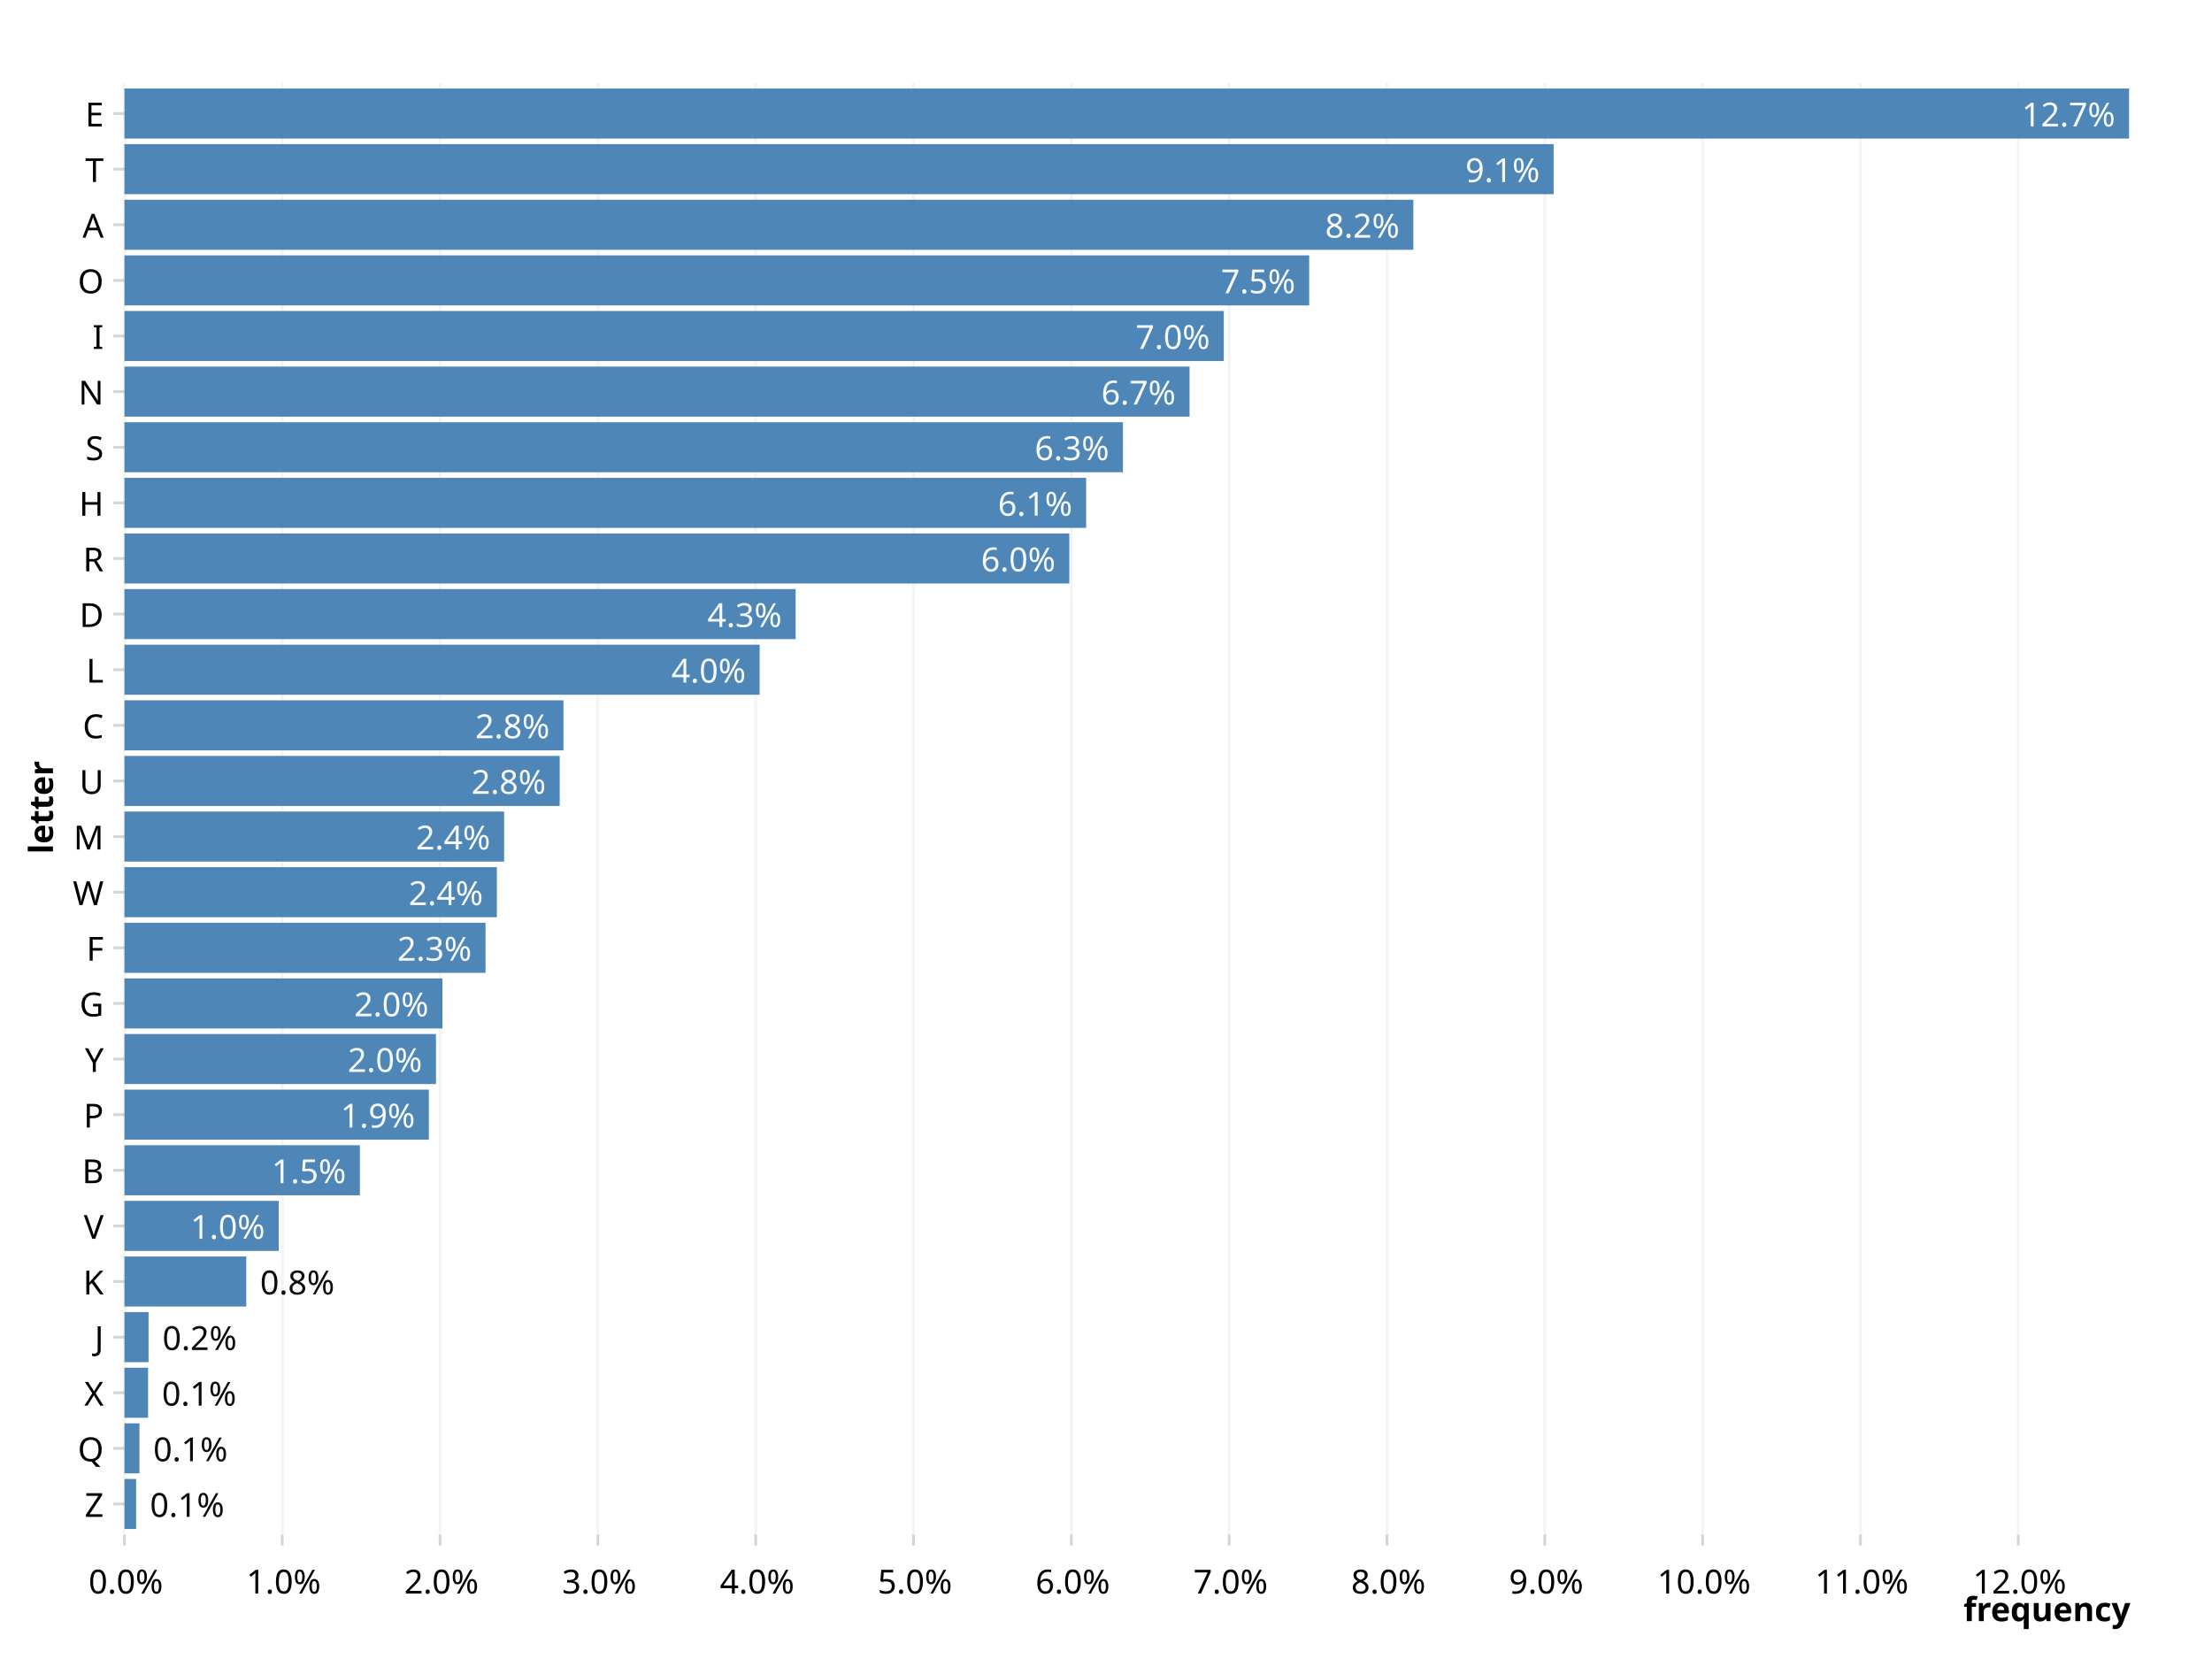
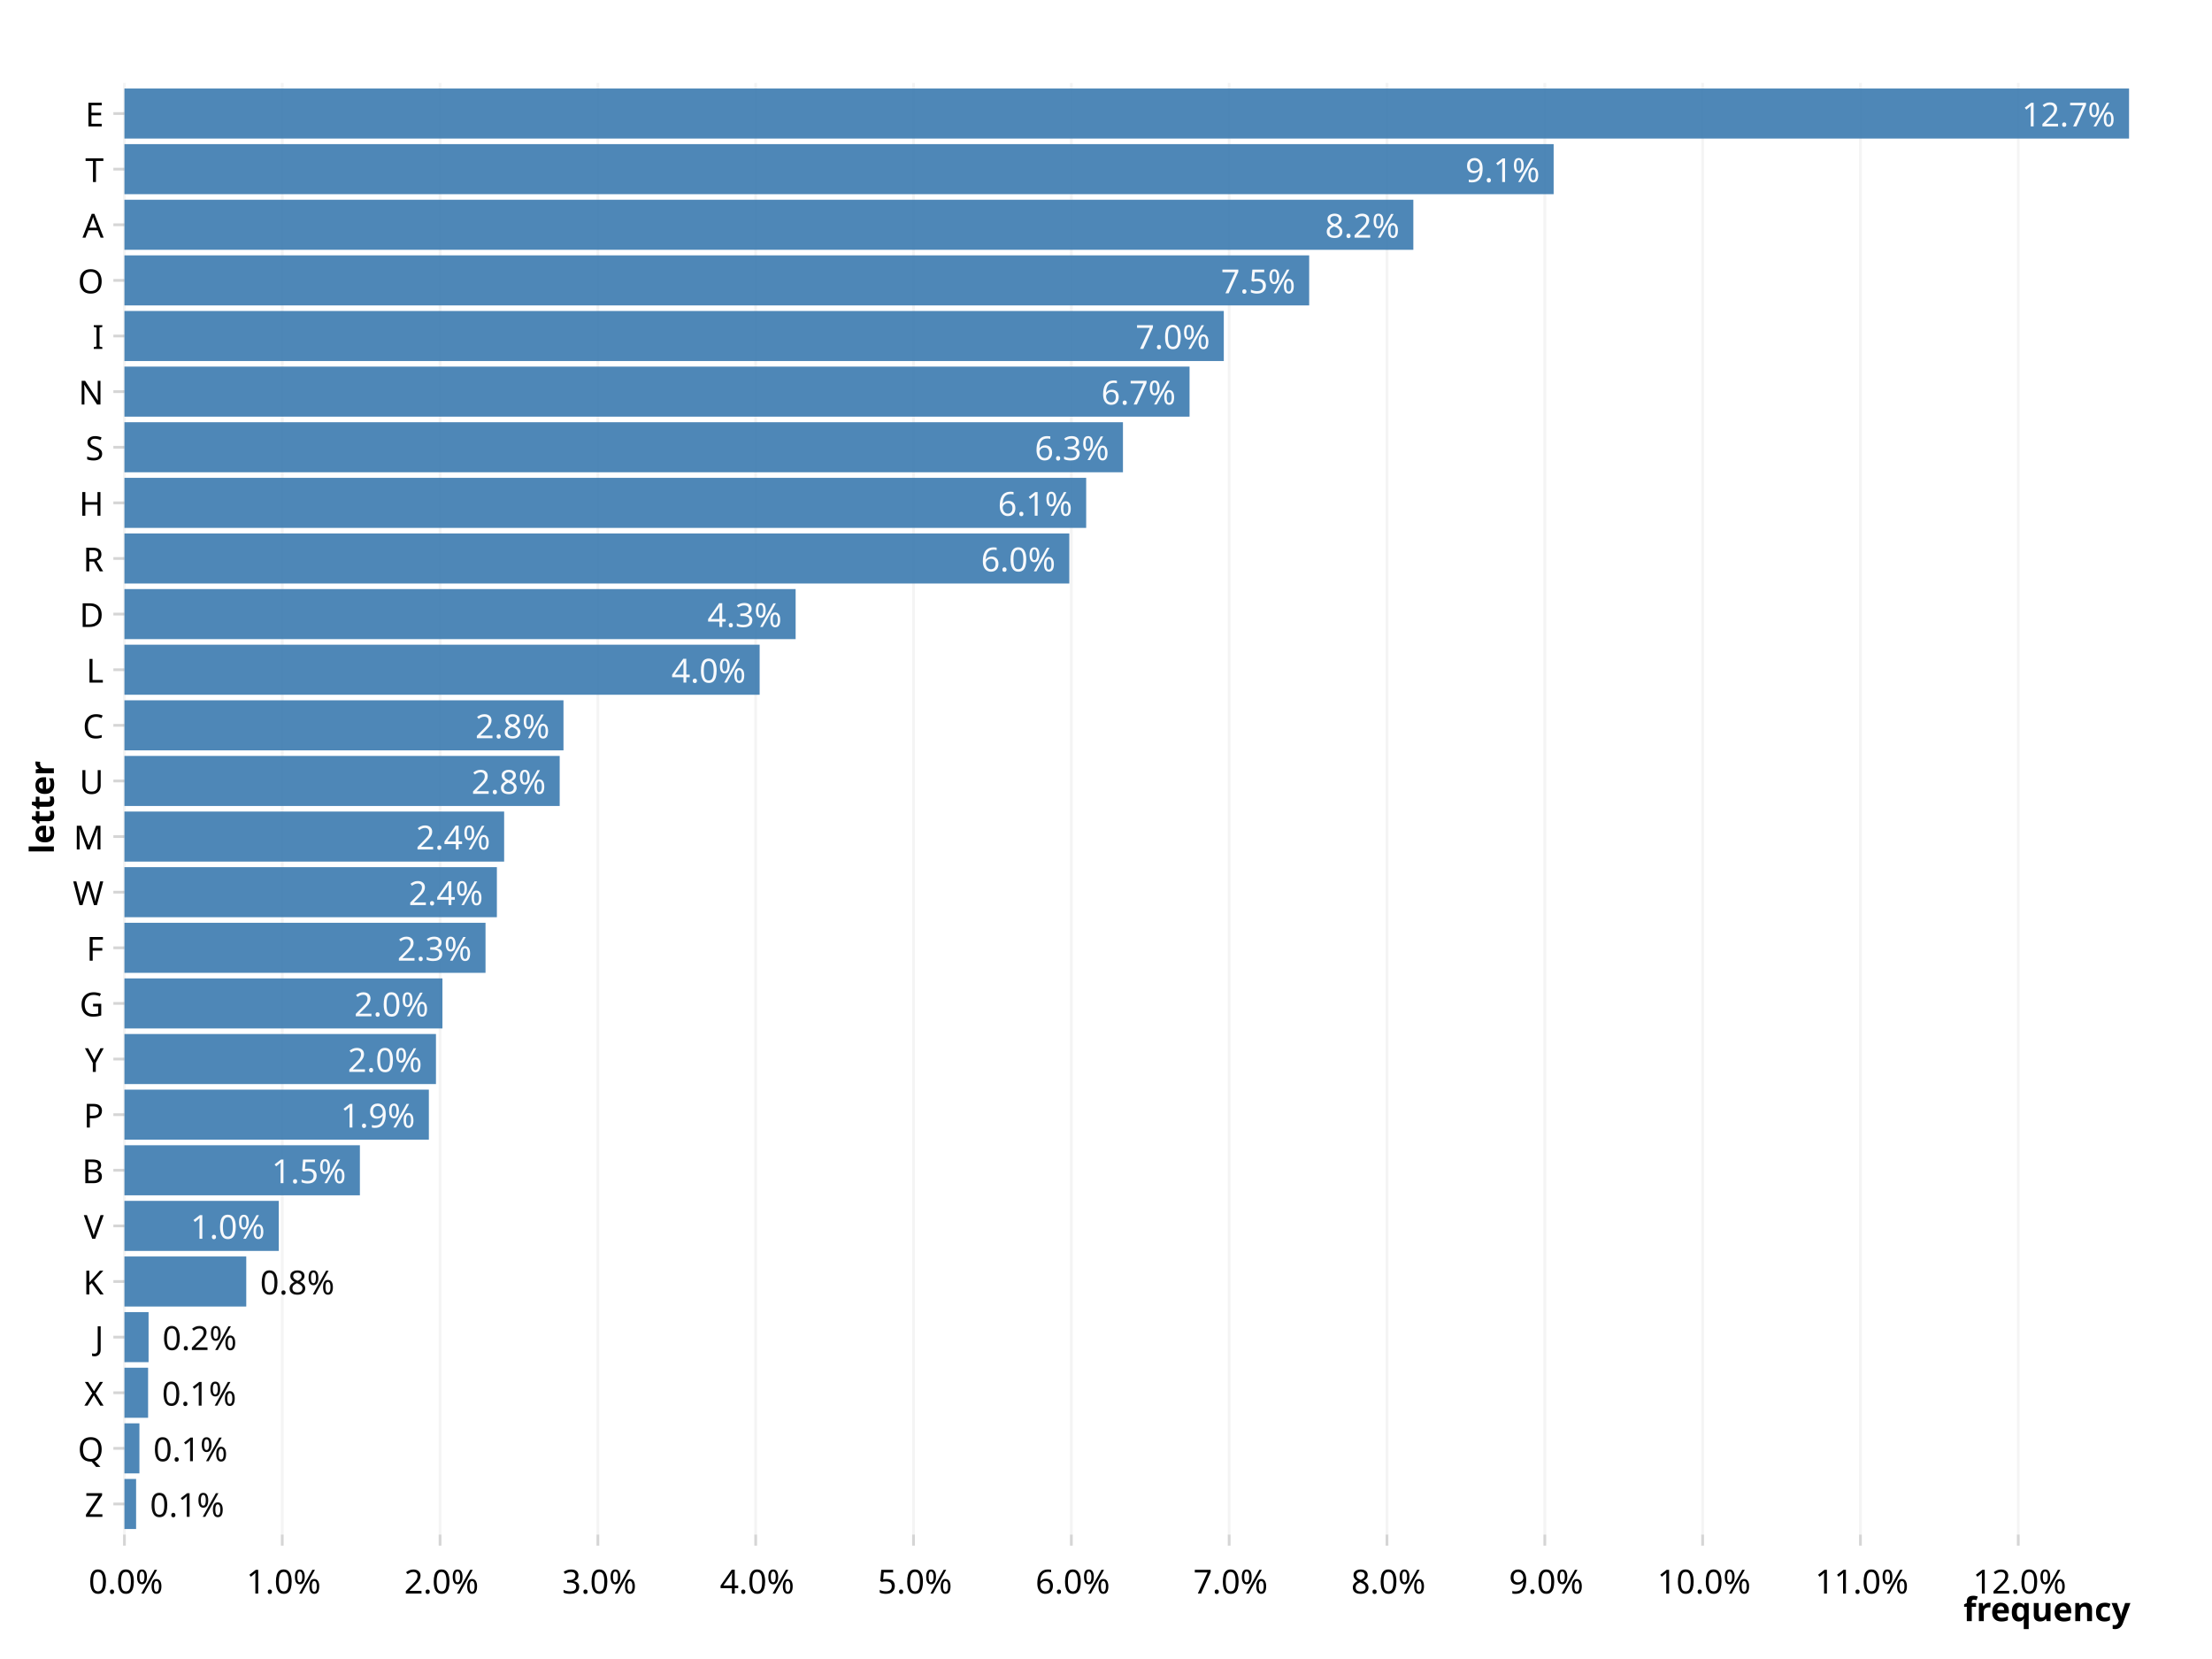
<svg xmlns="http://www.w3.org/2000/svg" width="800" height="600" style="background: transparent;" color-interpolation-filters="sRGB">
  <defs />
  <g transform="matrix(1,0,0,1,0,0)">
    <g fill="none" stroke="none" visibility="visible" font-size="16px" font-family="sans-serif" font-style="normal" font-weight="normal" font-variant="normal" text-anchor="left" stroke-dashoffset="0px" transform="matrix(1,0,0,1,0,0)">
      <g fill="none" stroke="none" class="view" transform="matrix(1,0,0,1,0,0)">
        <g fill="none" stroke="none" class="component" transform="matrix(1,0,0,1,0,0)">
          <g fill="none" stroke="none" transform="matrix(1,0,0,1,0,0)">
            <g fill="none" stroke="none" class="axis-grid" transform="matrix(1,0,0,1,0,0)" />
            <g fill="none" stroke="none" class="axis-line-group" transform="matrix(1,0,0,1,0,0)">
              <g visibility="hidden" stroke-width="0.5px" stroke-opacity="0.85" transform="matrix(1,0,0,1,45,30)">
                <path fill="none" d="M 0,0 L 0,525" stroke="rgba(128,128,128,1)" class="axis-line" />
              </g>
              <g fill="rgba(128,128,128,1)" stroke="rgba(128,128,128,1)" class="axis-arrow$$ axis-start-arrow" visibility="hidden" stroke-width="0.5px" fill-opacity="0.85" stroke-opacity="0.85" transform="matrix(0.707107,-0.707107,0.707107,0.707107,45,30)" />
              <g fill="rgba(128,128,128,1)" stroke="rgba(128,128,128,1)" class="axis-arrow$$ axis-end-arrow" visibility="hidden" stroke-width="0.5px" fill-opacity="0.85" stroke-opacity="0.85" transform="matrix(0.707107,0.707107,-0.707107,0.707107,45,555)" />
            </g>
            <g fill="none" stroke="none" class="axis-tick-group" transform="matrix(1,0,0,1,0,0)">
              <g stroke-opacity="0.65" visibility="visible" transform="matrix(1,0,0,1,41,41.06322)">
                <line fill="none" x1="4" y1="0" x2="0" y2="0" class="axis-tick" stroke="rgba(191,191,191,1)" />
              </g>
              <g stroke-opacity="0.65" visibility="visible" transform="matrix(1,0,0,1,41,61.17816)">
                <line fill="none" x1="4" y1="0" x2="0" y2="0" class="axis-tick" stroke="rgba(191,191,191,1)" />
              </g>
              <g stroke-opacity="0.65" visibility="visible" transform="matrix(1,0,0,1,41,81.29311)">
                <line fill="none" x1="4" y1="0" x2="0" y2="0" class="axis-tick" stroke="rgba(191,191,191,1)" />
              </g>
              <g stroke-opacity="0.65" visibility="visible" transform="matrix(1,0,0,1,41,101.408)">
                <line fill="none" x1="4" y1="0" x2="0" y2="0" class="axis-tick" stroke="rgba(191,191,191,1)" />
              </g>
              <g stroke-opacity="0.65" visibility="visible" transform="matrix(1,0,0,1,41,121.523)">
                <line fill="none" x1="4" y1="0" x2="0" y2="0" class="axis-tick" stroke="rgba(191,191,191,1)" />
              </g>
              <g stroke-opacity="0.65" visibility="visible" transform="matrix(1,0,0,1,41,141.6379)">
                <line fill="none" x1="4" y1="0" x2="0" y2="0" class="axis-tick" stroke="rgba(191,191,191,1)" />
              </g>
              <g stroke-opacity="0.65" visibility="visible" transform="matrix(1,0,0,1,41,161.7529)">
                <line fill="none" x1="4" y1="0" x2="0" y2="0" class="axis-tick" stroke="rgba(191,191,191,1)" />
              </g>
              <g stroke-opacity="0.65" visibility="visible" transform="matrix(1,0,0,1,41,181.8678)">
                <line fill="none" x1="4" y1="0" x2="0" y2="0" class="axis-tick" stroke="rgba(191,191,191,1)" />
              </g>
              <g stroke-opacity="0.65" visibility="visible" transform="matrix(1,0,0,1,41,201.9828)">
                <line fill="none" x1="4" y1="0" x2="0" y2="0" class="axis-tick" stroke="rgba(191,191,191,1)" />
              </g>
              <g stroke-opacity="0.65" visibility="visible" transform="matrix(1,0,0,1,41,222.0977)">
                <line fill="none" x1="4" y1="0" x2="0" y2="0" class="axis-tick" stroke="rgba(191,191,191,1)" />
              </g>
              <g stroke-opacity="0.65" visibility="visible" transform="matrix(1,0,0,1,41,242.2126)">
                <line fill="none" x1="4" y1="0" x2="0" y2="0" class="axis-tick" stroke="rgba(191,191,191,1)" />
              </g>
              <g stroke-opacity="0.65" visibility="visible" transform="matrix(1,0,0,1,41,262.3276)">
                <line fill="none" x1="4" y1="0" x2="0" y2="0" class="axis-tick" stroke="rgba(191,191,191,1)" />
              </g>
              <g stroke-opacity="0.65" visibility="visible" transform="matrix(1,0,0,1,41,282.4425)">
                <line fill="none" x1="4" y1="0" x2="0" y2="0" class="axis-tick" stroke="rgba(191,191,191,1)" />
              </g>
              <g stroke-opacity="0.65" visibility="visible" transform="matrix(1,0,0,1,41,302.5575)">
                <line fill="none" x1="4" y1="0" x2="0" y2="0" class="axis-tick" stroke="rgba(191,191,191,1)" />
              </g>
              <g stroke-opacity="0.65" visibility="visible" transform="matrix(1,0,0,1,41,322.6724)">
                <line fill="none" x1="4" y1="0" x2="0" y2="0" class="axis-tick" stroke="rgba(191,191,191,1)" />
              </g>
              <g stroke-opacity="0.65" visibility="visible" transform="matrix(1,0,0,1,41,342.7874)">
                <line fill="none" x1="4" y1="0" x2="0" y2="0" class="axis-tick" stroke="rgba(191,191,191,1)" />
              </g>
              <g stroke-opacity="0.65" visibility="visible" transform="matrix(1,0,0,1,41,362.9023)">
                <line fill="none" x1="4" y1="0" x2="0" y2="0" class="axis-tick" stroke="rgba(191,191,191,1)" />
              </g>
              <g stroke-opacity="0.65" visibility="visible" transform="matrix(1,0,0,1,41,383.0172)">
                <line fill="none" x1="4" y1="0" x2="0" y2="0" class="axis-tick" stroke="rgba(191,191,191,1)" />
              </g>
              <g stroke-opacity="0.65" visibility="visible" transform="matrix(1,0,0,1,41,403.1322)">
                <line fill="none" x1="4" y1="0" x2="0" y2="0" class="axis-tick" stroke="rgba(191,191,191,1)" />
              </g>
              <g stroke-opacity="0.65" visibility="visible" transform="matrix(1,0,0,1,41,423.2471)">
                <line fill="none" x1="4" y1="0" x2="0" y2="0" class="axis-tick" stroke="rgba(191,191,191,1)" />
              </g>
              <g stroke-opacity="0.65" visibility="visible" transform="matrix(1,0,0,1,41,443.3621)">
                <line fill="none" x1="4" y1="0" x2="0" y2="0" class="axis-tick" stroke="rgba(191,191,191,1)" />
              </g>
              <g stroke-opacity="0.65" visibility="visible" transform="matrix(1,0,0,1,41,463.477)">
                <line fill="none" x1="4" y1="0" x2="0" y2="0" class="axis-tick" stroke="rgba(191,191,191,1)" />
              </g>
              <g stroke-opacity="0.65" visibility="visible" transform="matrix(1,0,0,1,41,483.5919)">
                <line fill="none" x1="4" y1="0" x2="0" y2="0" class="axis-tick" stroke="rgba(191,191,191,1)" />
              </g>
              <g stroke-opacity="0.65" visibility="visible" transform="matrix(1,0,0,1,41,503.7069)">
                <line fill="none" x1="4" y1="0" x2="0" y2="0" class="axis-tick" stroke="rgba(191,191,191,1)" />
              </g>
              <g stroke-opacity="0.65" visibility="visible" transform="matrix(1,0,0,1,41,523.8218)">
                <line fill="none" x1="4" y1="0" x2="0" y2="0" class="axis-tick" stroke="rgba(191,191,191,1)" />
              </g>
              <g stroke-opacity="0.65" visibility="visible" transform="matrix(1,0,0,1,41,543.9368)">
                <line fill="none" x1="4" y1="0" x2="0" y2="0" class="axis-tick" stroke="rgba(191,191,191,1)" />
              </g>
            </g>
            <g fill="none" stroke="none" class="axis-subtick-group" transform="matrix(1,0,0,1,0,0)" />
            <g fill="none" stroke="none" class="axis-label-group" transform="matrix(1,0,0,1,0,0)">
              <g font-family="sans-serif" font-size="12px" font-weight="lighter" text-anchor="end" transform="matrix(1,0,0,1,37,41.06322)">
                <text fill="rgba(0,0,0,1)" dominant-baseline="central" alignment-baseline="central" paint-order="stroke" style="transform:translate(0px, 0px);" stroke="none" class="axis-label" dx="0.5">E</text>
              </g>
              <g font-family="sans-serif" font-size="12px" font-weight="lighter" text-anchor="end" transform="matrix(1,0,0,1,37,61.17816)">
                <text fill="rgba(0,0,0,1)" dominant-baseline="central" alignment-baseline="central" paint-order="stroke" style="transform:translate(0px, 0px);" stroke="none" class="axis-label" dx="0.5">T</text>
              </g>
              <g font-family="sans-serif" font-size="12px" font-weight="lighter" text-anchor="end" transform="matrix(1,0,0,1,37,81.29311)">
                <text fill="rgba(0,0,0,1)" dominant-baseline="central" alignment-baseline="central" paint-order="stroke" style="transform:translate(0px, 0px);" stroke="none" class="axis-label" dx="0.5">A</text>
              </g>
              <g font-family="sans-serif" font-size="12px" font-weight="lighter" text-anchor="end" transform="matrix(1,0,0,1,37,101.408)">
                <text fill="rgba(0,0,0,1)" dominant-baseline="central" alignment-baseline="central" paint-order="stroke" style="transform:translate(0px, 0px);" stroke="none" class="axis-label" dx="0.5">O</text>
              </g>
              <g font-family="sans-serif" font-size="12px" font-weight="lighter" text-anchor="end" transform="matrix(1,0,0,1,37,121.523)">
                <text fill="rgba(0,0,0,1)" dominant-baseline="central" alignment-baseline="central" paint-order="stroke" style="transform:translate(0px, 0px);" stroke="none" class="axis-label" dx="0.5">I</text>
              </g>
              <g font-family="sans-serif" font-size="12px" font-weight="lighter" text-anchor="end" transform="matrix(1,0,0,1,37,141.6379)">
                <text fill="rgba(0,0,0,1)" dominant-baseline="central" alignment-baseline="central" paint-order="stroke" style="transform:translate(0px, 0px);" stroke="none" class="axis-label" dx="0.5">N</text>
              </g>
              <g font-family="sans-serif" font-size="12px" font-weight="lighter" text-anchor="end" transform="matrix(1,0,0,1,37,161.7529)">
                <text fill="rgba(0,0,0,1)" dominant-baseline="central" alignment-baseline="central" paint-order="stroke" style="transform:translate(0px, 0px);" stroke="none" class="axis-label" dx="0.5">S</text>
              </g>
              <g font-family="sans-serif" font-size="12px" font-weight="lighter" text-anchor="end" transform="matrix(1,0,0,1,37,181.8678)">
                <text fill="rgba(0,0,0,1)" dominant-baseline="central" alignment-baseline="central" paint-order="stroke" style="transform:translate(0px, 0px);" stroke="none" class="axis-label" dx="0.5">H</text>
              </g>
              <g font-family="sans-serif" font-size="12px" font-weight="lighter" text-anchor="end" transform="matrix(1,0,0,1,37,201.9828)">
                <text fill="rgba(0,0,0,1)" dominant-baseline="central" alignment-baseline="central" paint-order="stroke" style="transform:translate(0px, 0px);" stroke="none" class="axis-label" dx="0.5">R</text>
              </g>
              <g font-family="sans-serif" font-size="12px" font-weight="lighter" text-anchor="end" transform="matrix(1,0,0,1,37,222.0977)">
                <text fill="rgba(0,0,0,1)" dominant-baseline="central" alignment-baseline="central" paint-order="stroke" style="transform:translate(0px, 0px);" stroke="none" class="axis-label" dx="0.5">D</text>
              </g>
              <g font-family="sans-serif" font-size="12px" font-weight="lighter" text-anchor="end" transform="matrix(1,0,0,1,37,242.2126)">
                <text fill="rgba(0,0,0,1)" dominant-baseline="central" alignment-baseline="central" paint-order="stroke" style="transform:translate(0px, 0px);" stroke="none" class="axis-label" dx="0.5">L</text>
              </g>
              <g font-family="sans-serif" font-size="12px" font-weight="lighter" text-anchor="end" transform="matrix(1,0,0,1,37,262.3276)">
                <text fill="rgba(0,0,0,1)" dominant-baseline="central" alignment-baseline="central" paint-order="stroke" style="transform:translate(0px, 0px);" stroke="none" class="axis-label" dx="0.5">C</text>
              </g>
              <g font-family="sans-serif" font-size="12px" font-weight="lighter" text-anchor="end" transform="matrix(1,0,0,1,37,282.4425)">
                <text fill="rgba(0,0,0,1)" dominant-baseline="central" alignment-baseline="central" paint-order="stroke" style="transform:translate(0px, 0px);" stroke="none" class="axis-label" dx="0.5">U</text>
              </g>
              <g font-family="sans-serif" font-size="12px" font-weight="lighter" text-anchor="end" transform="matrix(1,0,0,1,37,302.5575)">
                <text fill="rgba(0,0,0,1)" dominant-baseline="central" alignment-baseline="central" paint-order="stroke" style="transform:translate(0px, 0px);" stroke="none" class="axis-label" dx="0.5">M</text>
              </g>
              <g font-family="sans-serif" font-size="12px" font-weight="lighter" text-anchor="end" transform="matrix(1,0,0,1,37,322.6724)">
                <text fill="rgba(0,0,0,1)" dominant-baseline="central" alignment-baseline="central" paint-order="stroke" style="transform:translate(0px, 0px);" stroke="none" class="axis-label" dx="0.5">W</text>
              </g>
              <g font-family="sans-serif" font-size="12px" font-weight="lighter" text-anchor="end" transform="matrix(1,0,0,1,37,342.7874)">
                <text fill="rgba(0,0,0,1)" dominant-baseline="central" alignment-baseline="central" paint-order="stroke" style="transform:translate(0px, 0px);" stroke="none" class="axis-label" dx="0.5">F</text>
              </g>
              <g font-family="sans-serif" font-size="12px" font-weight="lighter" text-anchor="end" transform="matrix(1,0,0,1,37,362.9023)">
                <text fill="rgba(0,0,0,1)" dominant-baseline="central" alignment-baseline="central" paint-order="stroke" style="transform:translate(0px, 0px);" stroke="none" class="axis-label" dx="0.5">G</text>
              </g>
              <g font-family="sans-serif" font-size="12px" font-weight="lighter" text-anchor="end" transform="matrix(1,0,0,1,37,383.0172)">
                <text fill="rgba(0,0,0,1)" dominant-baseline="central" alignment-baseline="central" paint-order="stroke" style="transform:translate(0px, 0px);" stroke="none" class="axis-label" dx="0.5">Y</text>
              </g>
              <g font-family="sans-serif" font-size="12px" font-weight="lighter" text-anchor="end" transform="matrix(1,0,0,1,37,403.1322)">
                <text fill="rgba(0,0,0,1)" dominant-baseline="central" alignment-baseline="central" paint-order="stroke" style="transform:translate(0px, 0px);" stroke="none" class="axis-label" dx="0.5">P</text>
              </g>
              <g font-family="sans-serif" font-size="12px" font-weight="lighter" text-anchor="end" transform="matrix(1,0,0,1,37,423.2471)">
                <text fill="rgba(0,0,0,1)" dominant-baseline="central" alignment-baseline="central" paint-order="stroke" style="transform:translate(0px, 0px);" stroke="none" class="axis-label" dx="0.5">B</text>
              </g>
              <g font-family="sans-serif" font-size="12px" font-weight="lighter" text-anchor="end" transform="matrix(1,0,0,1,37,443.3621)">
                <text fill="rgba(0,0,0,1)" dominant-baseline="central" alignment-baseline="central" paint-order="stroke" style="transform:translate(0px, 0px);" stroke="none" class="axis-label" dx="0.5">V</text>
              </g>
              <g font-family="sans-serif" font-size="12px" font-weight="lighter" text-anchor="end" transform="matrix(1,0,0,1,37,463.477)">
                <text fill="rgba(0,0,0,1)" dominant-baseline="central" alignment-baseline="central" paint-order="stroke" style="transform:translate(0px, 0px);" stroke="none" class="axis-label" dx="0.5">K</text>
              </g>
              <g font-family="sans-serif" font-size="12px" font-weight="lighter" text-anchor="end" transform="matrix(1,0,0,1,37,483.5919)">
                <text fill="rgba(0,0,0,1)" dominant-baseline="central" alignment-baseline="central" paint-order="stroke" style="transform:translate(0px, 0px);" stroke="none" class="axis-label" dx="0.5">J</text>
              </g>
              <g font-family="sans-serif" font-size="12px" font-weight="lighter" text-anchor="end" transform="matrix(1,0,0,1,37,503.7069)">
                <text fill="rgba(0,0,0,1)" dominant-baseline="central" alignment-baseline="central" paint-order="stroke" style="transform:translate(0px, 0px);" stroke="none" class="axis-label" dx="0.5">X</text>
              </g>
              <g font-family="sans-serif" font-size="12px" font-weight="lighter" text-anchor="end" transform="matrix(1,0,0,1,37,523.8218)">
                <text fill="rgba(0,0,0,1)" dominant-baseline="central" alignment-baseline="central" paint-order="stroke" style="transform:translate(0px, 0px);" stroke="none" class="axis-label" dx="0.5">Q</text>
              </g>
              <g font-family="sans-serif" font-size="12px" font-weight="lighter" text-anchor="end" transform="matrix(1,0,0,1,37,543.9368)">
                <text fill="rgba(0,0,0,1)" dominant-baseline="central" alignment-baseline="central" paint-order="stroke" style="transform:translate(0px, 0px);" stroke="none" class="axis-label" dx="0.5">Z</text>
              </g>
            </g>
-             <g font-size="12px" font-weight="bold" text-anchor="middle" visibility="visible" transform="matrix(0,-1,1,0,22.67383,292.5)">
+             <g font-size="12px" font-weight="bold" text-anchor="middle" visibility="visible" transform="matrix(0,-1,1,0,23,292.5)">
              <text fill="rgba(0,0,0,1)" dominant-baseline="text-after-edge" alignment-baseline="after-edge" paint-order="stroke" style="transform:translate(0px, 0px);" stroke="none" class="axis-title" dx="0.5">letter</text>
            </g>
          </g>
        </g>
        <g fill="none" stroke="none" class="component" transform="matrix(1,0,0,1,0,0)">
          <g fill="none" stroke="none" transform="matrix(1,0,0,1,0,0)">
            <g fill="none" stroke="none" class="axis-grid" transform="matrix(1,0,0,1,0,0)">
              <g stroke-dasharray="0px,0px" stroke-opacity="0.05" transform="matrix(1,0,0,1,45,30)">
                <path fill="none" d="M 0,525 L 0,0" stroke="rgba(27,30,35,1)" class="grid-line" />
              </g>
              <g stroke-dasharray="0px,0px" stroke-opacity="0.05" transform="matrix(1,0,0,1,102.0776,30)">
                <path fill="none" d="M 0,525 L 0,0" stroke="rgba(27,30,35,1)" class="grid-line" />
              </g>
              <g stroke-dasharray="0px,0px" stroke-opacity="0.05" transform="matrix(1,0,0,1,159.1553,30)">
                <path fill="none" d="M 0,525 L 0,0" stroke="rgba(27,30,35,1)" class="grid-line" />
              </g>
              <g stroke-dasharray="0px,0px" stroke-opacity="0.05" transform="matrix(1,0,0,1,216.2329,30)">
                <path fill="none" d="M 0,525 L 0,0" stroke="rgba(27,30,35,1)" class="grid-line" />
              </g>
              <g stroke-dasharray="0px,0px" stroke-opacity="0.05" transform="matrix(1,0,0,1,273.3105,30)">
                <path fill="none" d="M 0,525 L 0,0" stroke="rgba(27,30,35,1)" class="grid-line" />
              </g>
              <g stroke-dasharray="0px,0px" stroke-opacity="0.05" transform="matrix(1,0,0,1,330.3881,30)">
                <path fill="none" d="M 0,525 L 0,0" stroke="rgba(27,30,35,1)" class="grid-line" />
              </g>
              <g stroke-dasharray="0px,0px" stroke-opacity="0.05" transform="matrix(1,0,0,1,387.4658,30)">
                <path fill="none" d="M 0,525 L 0,0" stroke="rgba(27,30,35,1)" class="grid-line" />
              </g>
              <g stroke-dasharray="0px,0px" stroke-opacity="0.05" transform="matrix(1,0,0,1,444.5434,30)">
                <path fill="none" d="M 0,525 L 0,0" stroke="rgba(27,30,35,1)" class="grid-line" />
              </g>
              <g stroke-dasharray="0px,0px" stroke-opacity="0.05" transform="matrix(1,0,0,1,501.621,30)">
                <path fill="none" d="M 0,525 L 0,0" stroke="rgba(27,30,35,1)" class="grid-line" />
              </g>
              <g stroke-dasharray="0px,0px" stroke-opacity="0.05" transform="matrix(1,0,0,1,558.6986,30)">
                <path fill="none" d="M 0,525 L 0,0" stroke="rgba(27,30,35,1)" class="grid-line" />
              </g>
              <g stroke-dasharray="0px,0px" stroke-opacity="0.05" transform="matrix(1,0,0,1,615.7762,30)">
                <path fill="none" d="M 0,525 L 0,0" stroke="rgba(27,30,35,1)" class="grid-line" />
              </g>
              <g stroke-dasharray="0px,0px" stroke-opacity="0.05" transform="matrix(1,0,0,1,672.8539,30)">
                <path fill="none" d="M 0,525 L 0,0" stroke="rgba(27,30,35,1)" class="grid-line" />
              </g>
              <g stroke-dasharray="0px,0px" stroke-opacity="0.05" transform="matrix(1,0,0,1,729.9315,30)">
                <path fill="none" d="M 0,525 L 0,0" stroke="rgba(27,30,35,1)" class="grid-line" />
              </g>
            </g>
            <g fill="none" stroke="none" class="axis-line-group" transform="matrix(1,0,0,1,0,0)">
              <g visibility="hidden" stroke-width="0.5px" stroke-opacity="0.85" transform="matrix(1,0,0,1,45,555)">
                <path fill="none" d="M 0,0 L 725,0" stroke="rgba(128,128,128,1)" class="axis-line" />
              </g>
              <g fill="rgba(128,128,128,1)" stroke="rgba(128,128,128,1)" class="axis-arrow$$ axis-start-arrow" visibility="hidden" stroke-width="0.5px" fill-opacity="0.85" stroke-opacity="0.85" transform="matrix(0,1,-1,0,45,555)" />
              <g fill="rgba(128,128,128,1)" stroke="rgba(128,128,128,1)" class="axis-arrow$$ axis-end-arrow" visibility="hidden" stroke-width="0.5px" fill-opacity="0.85" stroke-opacity="0.85" transform="matrix(-1,0,-0,-1,770,555)" />
            </g>
            <g fill="none" stroke="none" class="axis-tick-group" transform="matrix(1,0,0,1,0,0)">
              <g stroke-opacity="0.65" visibility="visible" transform="matrix(1,0,0,1,45,555)">
                <line fill="none" x1="0" y1="0" x2="0" y2="4" class="axis-tick" stroke="rgba(191,191,191,1)" />
              </g>
              <g stroke-opacity="0.65" visibility="visible" transform="matrix(1,0,0,1,102.0776,555)">
                <line fill="none" x1="0" y1="0" x2="0" y2="4" class="axis-tick" stroke="rgba(191,191,191,1)" />
              </g>
              <g stroke-opacity="0.65" visibility="visible" transform="matrix(1,0,0,1,159.1553,555)">
                <line fill="none" x1="0" y1="0" x2="0" y2="4" class="axis-tick" stroke="rgba(191,191,191,1)" />
              </g>
              <g stroke-opacity="0.65" visibility="visible" transform="matrix(1,0,0,1,216.2329,555)">
                <line fill="none" x1="0" y1="0" x2="0" y2="4" class="axis-tick" stroke="rgba(191,191,191,1)" />
              </g>
              <g stroke-opacity="0.65" visibility="visible" transform="matrix(1,0,0,1,273.3105,555)">
                <line fill="none" x1="0" y1="0" x2="0" y2="4" class="axis-tick" stroke="rgba(191,191,191,1)" />
              </g>
              <g stroke-opacity="0.65" visibility="visible" transform="matrix(1,0,0,1,330.3881,555)">
                <line fill="none" x1="0" y1="0" x2="0" y2="4" class="axis-tick" stroke="rgba(191,191,191,1)" />
              </g>
              <g stroke-opacity="0.65" visibility="visible" transform="matrix(1,0,0,1,387.4658,555)">
                <line fill="none" x1="0" y1="0" x2="0" y2="4" class="axis-tick" stroke="rgba(191,191,191,1)" />
              </g>
              <g stroke-opacity="0.65" visibility="visible" transform="matrix(1,0,0,1,444.5434,555)">
                <line fill="none" x1="0" y1="0" x2="0" y2="4" class="axis-tick" stroke="rgba(191,191,191,1)" />
              </g>
              <g stroke-opacity="0.65" visibility="visible" transform="matrix(1,0,0,1,501.621,555)">
                <line fill="none" x1="0" y1="0" x2="0" y2="4" class="axis-tick" stroke="rgba(191,191,191,1)" />
              </g>
              <g stroke-opacity="0.65" visibility="visible" transform="matrix(1,0,0,1,558.6986,555)">
                <line fill="none" x1="0" y1="0" x2="0" y2="4" class="axis-tick" stroke="rgba(191,191,191,1)" />
              </g>
              <g stroke-opacity="0.65" visibility="visible" transform="matrix(1,0,0,1,615.7762,555)">
                <line fill="none" x1="0" y1="0" x2="0" y2="4" class="axis-tick" stroke="rgba(191,191,191,1)" />
              </g>
              <g stroke-opacity="0.65" visibility="visible" transform="matrix(1,0,0,1,672.8539,555)">
                <line fill="none" x1="0" y1="0" x2="0" y2="4" class="axis-tick" stroke="rgba(191,191,191,1)" />
              </g>
              <g stroke-opacity="0.65" visibility="visible" transform="matrix(1,0,0,1,729.9315,555)">
                <line fill="none" x1="0" y1="0" x2="0" y2="4" class="axis-tick" stroke="rgba(191,191,191,1)" />
              </g>
            </g>
            <g fill="none" stroke="none" class="axis-subtick-group" transform="matrix(1,0,0,1,0,0)" />
            <g fill="none" stroke="none" class="axis-label-group" transform="matrix(1,0,0,1,0,0)">
              <g font-family="sans-serif" font-size="12px" font-weight="lighter" text-anchor="middle" transform="matrix(1,0,0,1,45,567)">
                <text fill="rgba(0,0,0,1)" dominant-baseline="text-before-edge" alignment-baseline="before-edge" paint-order="stroke" style="transform:translate(0px, 0px);" stroke="none" class="axis-label" dx="0.5">0.0%</text>
              </g>
              <g font-family="sans-serif" font-size="12px" font-weight="lighter" text-anchor="middle" transform="matrix(1,0,0,1,102.0776,567)">
                <text fill="rgba(0,0,0,1)" dominant-baseline="text-before-edge" alignment-baseline="before-edge" paint-order="stroke" style="transform:translate(0px, 0px);" stroke="none" class="axis-label" dx="0.5">1.0%</text>
              </g>
              <g font-family="sans-serif" font-size="12px" font-weight="lighter" text-anchor="middle" transform="matrix(1,0,0,1,159.1553,567)">
                <text fill="rgba(0,0,0,1)" dominant-baseline="text-before-edge" alignment-baseline="before-edge" paint-order="stroke" style="transform:translate(0px, 0px);" stroke="none" class="axis-label" dx="0.5">2.0%</text>
              </g>
              <g font-family="sans-serif" font-size="12px" font-weight="lighter" text-anchor="middle" transform="matrix(1,0,0,1,216.2329,567)">
                <text fill="rgba(0,0,0,1)" dominant-baseline="text-before-edge" alignment-baseline="before-edge" paint-order="stroke" style="transform:translate(0px, 0px);" stroke="none" class="axis-label" dx="0.5">3.0%</text>
              </g>
              <g font-family="sans-serif" font-size="12px" font-weight="lighter" text-anchor="middle" transform="matrix(1,0,0,1,273.3105,567)">
                <text fill="rgba(0,0,0,1)" dominant-baseline="text-before-edge" alignment-baseline="before-edge" paint-order="stroke" style="transform:translate(0px, 0px);" stroke="none" class="axis-label" dx="0.5">4.0%</text>
              </g>
              <g font-family="sans-serif" font-size="12px" font-weight="lighter" text-anchor="middle" transform="matrix(1,0,0,1,330.3881,567)">
                <text fill="rgba(0,0,0,1)" dominant-baseline="text-before-edge" alignment-baseline="before-edge" paint-order="stroke" style="transform:translate(0px, 0px);" stroke="none" class="axis-label" dx="0.5">5.0%</text>
              </g>
              <g font-family="sans-serif" font-size="12px" font-weight="lighter" text-anchor="middle" transform="matrix(1,0,0,1,387.4658,567)">
                <text fill="rgba(0,0,0,1)" dominant-baseline="text-before-edge" alignment-baseline="before-edge" paint-order="stroke" style="transform:translate(0px, 0px);" stroke="none" class="axis-label" dx="0.5">6.0%</text>
              </g>
              <g font-family="sans-serif" font-size="12px" font-weight="lighter" text-anchor="middle" transform="matrix(1,0,0,1,444.5434,567)">
                <text fill="rgba(0,0,0,1)" dominant-baseline="text-before-edge" alignment-baseline="before-edge" paint-order="stroke" style="transform:translate(0px, 0px);" stroke="none" class="axis-label" dx="0.5">7.0%</text>
              </g>
              <g font-family="sans-serif" font-size="12px" font-weight="lighter" text-anchor="middle" transform="matrix(1,0,0,1,501.621,567)">
                <text fill="rgba(0,0,0,1)" dominant-baseline="text-before-edge" alignment-baseline="before-edge" paint-order="stroke" style="transform:translate(0px, 0px);" stroke="none" class="axis-label" dx="0.5">8.0%</text>
              </g>
              <g font-family="sans-serif" font-size="12px" font-weight="lighter" text-anchor="middle" transform="matrix(1,0,0,1,558.6986,567)">
                <text fill="rgba(0,0,0,1)" dominant-baseline="text-before-edge" alignment-baseline="before-edge" paint-order="stroke" style="transform:translate(0px, 0px);" stroke="none" class="axis-label" dx="0.5">9.0%</text>
              </g>
              <g font-family="sans-serif" font-size="12px" font-weight="lighter" text-anchor="middle" transform="matrix(1,0,0,1,615.7762,567)">
                <text fill="rgba(0,0,0,1)" dominant-baseline="text-before-edge" alignment-baseline="before-edge" paint-order="stroke" style="transform:translate(0px, 0px);" stroke="none" class="axis-label" dx="0.5">10.0%</text>
              </g>
              <g font-family="sans-serif" font-size="12px" font-weight="lighter" text-anchor="middle" transform="matrix(1,0,0,1,672.8539,567)">
                <text fill="rgba(0,0,0,1)" dominant-baseline="text-before-edge" alignment-baseline="before-edge" paint-order="stroke" style="transform:translate(0px, 0px);" stroke="none" class="axis-label" dx="0.5">11.0%</text>
              </g>
              <g font-family="sans-serif" font-size="12px" font-weight="lighter" text-anchor="middle" transform="matrix(1,0,0,1,729.9315,567)">
                <text fill="rgba(0,0,0,1)" dominant-baseline="text-before-edge" alignment-baseline="before-edge" paint-order="stroke" style="transform:translate(0px, 0px);" stroke="none" class="axis-label" dx="0.5">12.0%</text>
              </g>
            </g>
            <g font-size="12px" font-weight="bold" text-anchor="end" visibility="visible" transform="matrix(1,0,0,1,770,577)">
              <text fill="rgba(0,0,0,1)" dominant-baseline="text-before-edge" alignment-baseline="before-edge" paint-order="stroke" style="transform:translate(0px, 0px);" stroke="none" class="axis-title" dx="0.5">frequency</text>
            </g>
          </g>
        </g>
        <g transform="matrix(1,0,0,1,45,30)">
          <path fill="rgba(0,0,0,0)" d="M 0,0 l 725,0 l 0,525 l-725 0 z" stroke="none" class="plot" width="725px" height="525px" />
          <g fill="rgba(0,0,0,0)" stroke="none" class="main" transform="matrix(1,0,0,1,0,0)">
            <g fill-opacity="0.95" stroke-width="0px" transform="matrix(1,0,0,1,0,42.24138)">
              <path fill="rgba(70,130,180,1)" d="M 0,0 l 466.153,0 l 0,18.103 l-466.153 0 z" stroke="rgba(70,130,180,1)" width="466.153px" height="18.103px" class="element" />
              <g font-size="12px" text-anchor="end" transform="matrix(1,0,0,1,466.153,9.051724)">
                <text fill="rgba(255,255,255,1)" dominant-baseline="central" alignment-baseline="central" paint-order="stroke" style="transform:translate(-5px, 0px);" dx="0" stroke="none">8.2%</text>
              </g>
            </g>
            <g fill-opacity="0.95" stroke-width="0px" transform="matrix(1,0,0,1,0,384.1954)">
              <path fill="rgba(70,130,180,1)" d="M 0,0 l 85.16,0 l 0,18.103 l-85.16 0 z" stroke="rgba(70,130,180,1)" width="85.16px" height="18.103px" class="element" />
              <g font-size="12px" text-anchor="end" transform="matrix(1,0,0,1,85.15982,9.051724)">
                <text fill="rgba(255,255,255,1)" dominant-baseline="central" alignment-baseline="central" paint-order="stroke" style="transform:translate(-5px, 0px);" dx="0" stroke="none">1.5%</text>
              </g>
            </g>
            <g fill-opacity="0.95" stroke-width="0px" transform="matrix(1,0,0,1,0,223.2759)">
              <path fill="rgba(70,130,180,1)" d="M 0,0 l 158.79,0 l 0,18.103 l-158.79 0 z" stroke="rgba(70,130,180,1)" width="158.79px" height="18.103px" class="element" />
              <g font-size="12px" text-anchor="end" transform="matrix(1,0,0,1,158.7899,9.051724)">
                <text fill="rgba(255,255,255,1)" dominant-baseline="central" alignment-baseline="central" paint-order="stroke" style="transform:translate(-5px, 0px);" dx="0" stroke="none">2.8%</text>
              </g>
            </g>
            <g fill-opacity="0.95" stroke-width="0px" transform="matrix(1,0,0,1,0,183.046)">
              <path fill="rgba(70,130,180,1)" d="M 0,0 l 242.751,0 l 0,18.103 l-242.751 0 z" stroke="rgba(70,130,180,1)" width="242.751px" height="18.103px" class="element" />
              <g font-size="12px" text-anchor="end" transform="matrix(1,0,0,1,242.7511,9.051724)">
                <text fill="rgba(255,255,255,1)" dominant-baseline="central" alignment-baseline="central" paint-order="stroke" style="transform:translate(-5px, 0px);" dx="0" stroke="none">4.3%</text>
              </g>
            </g>
            <g fill-opacity="0.95" stroke-width="0px" transform="matrix(1,0,0,1,0,2.011494)">
              <path fill="rgba(70,130,180,1)" d="M 0,0 l 725,0 l 0,18.103 l-725 0 z" stroke="rgba(70,130,180,1)" width="725px" height="18.103px" class="element" />
              <g font-size="12px" text-anchor="end" transform="matrix(1,0,0,1,725,9.051724)">
                <text fill="rgba(255,255,255,1)" dominant-baseline="central" alignment-baseline="central" paint-order="stroke" style="transform:translate(-5px, 0px);" dx="0" stroke="none">12.7%</text>
              </g>
            </g>
            <g fill-opacity="0.95" stroke-width="0px" transform="matrix(1,0,0,1,0,303.7356)">
              <path fill="rgba(70,130,180,1)" d="M 0,0 l 130.594,0 l 0,18.103 l-130.594 0 z" stroke="rgba(70,130,180,1)" width="130.594px" height="18.103px" class="element" />
              <g font-size="12px" text-anchor="end" transform="matrix(1,0,0,1,130.5936,9.051724)">
                <text fill="rgba(255,255,255,1)" dominant-baseline="central" alignment-baseline="central" paint-order="stroke" style="transform:translate(-5px, 0px);" dx="0" stroke="none">2.3%</text>
              </g>
            </g>
            <g fill-opacity="0.95" stroke-width="0px" transform="matrix(1,0,0,1,0,323.8506)">
              <path fill="rgba(70,130,180,1)" d="M 0,0 l 115.011,0 l 0,18.103 l-115.011 0 z" stroke="rgba(70,130,180,1)" width="115.011px" height="18.103px" class="element" />
              <g font-size="12px" text-anchor="end" transform="matrix(1,0,0,1,115.0114,9.051724)">
                <text fill="rgba(255,255,255,1)" dominant-baseline="central" alignment-baseline="central" paint-order="stroke" style="transform:translate(-5px, 0px);" dx="0" stroke="none">2.0%</text>
              </g>
            </g>
            <g fill-opacity="0.95" stroke-width="0px" transform="matrix(1,0,0,1,0,142.8161)">
              <path fill="rgba(70,130,180,1)" d="M 0,0 l 347.831,0 l 0,18.103 l-347.831 0 z" stroke="rgba(70,130,180,1)" width="347.831px" height="18.103px" class="element" />
              <g font-size="12px" text-anchor="end" transform="matrix(1,0,0,1,347.8311,9.051724)">
                <text fill="rgba(255,255,255,1)" dominant-baseline="central" alignment-baseline="central" paint-order="stroke" style="transform:translate(-5px, 0px);" dx="0" stroke="none">6.1%</text>
              </g>
            </g>
            <g fill-opacity="0.95" stroke-width="0px" transform="matrix(1,0,0,1,0,82.47127)">
              <path fill="rgba(70,130,180,1)" d="M 0,0 l 397.603,0 l 0,18.103 l-397.603 0 z" stroke="rgba(70,130,180,1)" width="397.603px" height="18.103px" class="element" />
              <g font-size="12px" text-anchor="end" transform="matrix(1,0,0,1,397.6028,9.051724)">
                <text fill="rgba(255,255,255,1)" dominant-baseline="central" alignment-baseline="central" paint-order="stroke" style="transform:translate(-5px, 0px);" dx="0" stroke="none">7.0%</text>
              </g>
            </g>
            <g fill-opacity="0.95" stroke-width="0px" transform="matrix(1,0,0,1,0,444.5402)">
              <path fill="rgba(70,130,180,1)" d="M 0,0 l 8.733,0 l 0,18.103 l-8.733 0 z" stroke="rgba(70,130,180,1)" width="8.733px" height="18.103px" class="element" />
              <g font-size="12px" text-anchor="left" transform="matrix(1,0,0,1,8.732877,9.051724)">
                <text fill="rgba(0,0,0,1)" dominant-baseline="central" alignment-baseline="central" paint-order="stroke" style="transform:translate(5px, 0px);" dx="0" stroke="none">0.2%</text>
              </g>
            </g>
            <g fill-opacity="0.95" stroke-width="0px" transform="matrix(1,0,0,1,0,424.4253)">
              <path fill="rgba(70,130,180,1)" d="M 0,0 l 44.064,0 l 0,18.103 l-44.064 0 z" stroke="rgba(70,130,180,1)" width="44.064px" height="18.103px" class="element" />
              <g font-size="12px" text-anchor="left" transform="matrix(1,0,0,1,44.06393,9.051724)">
                <text fill="rgba(0,0,0,1)" dominant-baseline="central" alignment-baseline="central" paint-order="stroke" style="transform:translate(5px, 0px);" dx="0" stroke="none">0.8%</text>
              </g>
            </g>
            <g fill-opacity="0.95" stroke-width="0px" transform="matrix(1,0,0,1,0,203.1609)">
              <path fill="rgba(70,130,180,1)" d="M 0,0 l 229.737,0 l 0,18.103 l-229.737 0 z" stroke="rgba(70,130,180,1)" width="229.737px" height="18.103px" class="element" />
              <g font-size="12px" text-anchor="end" transform="matrix(1,0,0,1,229.7374,9.051724)">
                <text fill="rgba(255,255,255,1)" dominant-baseline="central" alignment-baseline="central" paint-order="stroke" style="transform:translate(-5px, 0px);" dx="0" stroke="none">4.0%</text>
              </g>
            </g>
            <g fill-opacity="0.95" stroke-width="0px" transform="matrix(1,0,0,1,0,263.5057)">
              <path fill="rgba(70,130,180,1)" d="M 0,0 l 137.329,0 l 0,18.103 l-137.329 0 z" stroke="rgba(70,130,180,1)" width="137.329px" height="18.103px" class="element" />
              <g font-size="12px" text-anchor="end" transform="matrix(1,0,0,1,137.3288,9.051724)">
                <text fill="rgba(255,255,255,1)" dominant-baseline="central" alignment-baseline="central" paint-order="stroke" style="transform:translate(-5px, 0px);" dx="0" stroke="none">2.4%</text>
              </g>
            </g>
            <g fill-opacity="0.95" stroke-width="0px" transform="matrix(1,0,0,1,0,102.5862)">
              <path fill="rgba(70,130,180,1)" d="M 0,0 l 385.217,0 l 0,18.103 l-385.217 0 z" stroke="rgba(70,130,180,1)" width="385.217px" height="18.103px" class="element" />
              <g font-size="12px" text-anchor="end" transform="matrix(1,0,0,1,385.2169,9.051724)">
                <text fill="rgba(255,255,255,1)" dominant-baseline="central" alignment-baseline="central" paint-order="stroke" style="transform:translate(-5px, 0px);" dx="0" stroke="none">6.7%</text>
              </g>
            </g>
            <g fill-opacity="0.95" stroke-width="0px" transform="matrix(1,0,0,1,0,62.35632)">
              <path fill="rgba(70,130,180,1)" d="M 0,0 l 428.482,0 l 0,18.103 l-428.482 0 z" stroke="rgba(70,130,180,1)" width="428.482px" height="18.103px" class="element" />
              <g font-size="12px" text-anchor="end" transform="matrix(1,0,0,1,428.4817,9.051724)">
                <text fill="rgba(255,255,255,1)" dominant-baseline="central" alignment-baseline="central" paint-order="stroke" style="transform:translate(-5px, 0px);" dx="0" stroke="none">7.5%</text>
              </g>
            </g>
            <g fill-opacity="0.95" stroke-width="0px" transform="matrix(1,0,0,1,0,364.0805)">
              <path fill="rgba(70,130,180,1)" d="M 0,0 l 110.103,0 l 0,18.103 l-110.103 0 z" stroke="rgba(70,130,180,1)" width="110.103px" height="18.103px" class="element" />
              <g font-size="12px" text-anchor="end" transform="matrix(1,0,0,1,110.1027,9.051724)">
                <text fill="rgba(255,255,255,1)" dominant-baseline="central" alignment-baseline="central" paint-order="stroke" style="transform:translate(-5px, 0px);" dx="0" stroke="none">1.9%</text>
              </g>
            </g>
            <g fill-opacity="0.95" stroke-width="0px" transform="matrix(1,0,0,1,0,484.7701)">
              <path fill="rgba(70,130,180,1)" d="M 0,0 l 5.422,0 l 0,18.103 l-5.422 0 z" stroke="rgba(70,130,180,1)" width="5.422px" height="18.103px" class="element" />
              <g font-size="12px" text-anchor="left" transform="matrix(1,0,0,1,5.422374,9.051724)">
                <text fill="rgba(0,0,0,1)" dominant-baseline="central" alignment-baseline="central" paint-order="stroke" style="transform:translate(5px, 0px);" dx="0" stroke="none">0.1%</text>
              </g>
            </g>
            <g fill-opacity="0.95" stroke-width="0px" transform="matrix(1,0,0,1,0,162.931)">
              <path fill="rgba(70,130,180,1)" d="M 0,0 l 341.724,0 l 0,18.103 l-341.724 0 z" stroke="rgba(70,130,180,1)" width="341.724px" height="18.103px" class="element" />
              <g font-size="12px" text-anchor="end" transform="matrix(1,0,0,1,341.7238,9.051724)">
                <text fill="rgba(255,255,255,1)" dominant-baseline="central" alignment-baseline="central" paint-order="stroke" style="transform:translate(-5px, 0px);" dx="0" stroke="none">6.0%</text>
              </g>
            </g>
            <g fill-opacity="0.95" stroke-width="0px" transform="matrix(1,0,0,1,0,122.7011)">
              <path fill="rgba(70,130,180,1)" d="M 0,0 l 361.13,0 l 0,18.103 l-361.13 0 z" stroke="rgba(70,130,180,1)" width="361.13px" height="18.103px" class="element" />
              <g font-size="12px" text-anchor="end" transform="matrix(1,0,0,1,361.1301,9.051724)">
                <text fill="rgba(255,255,255,1)" dominant-baseline="central" alignment-baseline="central" paint-order="stroke" style="transform:translate(-5px, 0px);" dx="0" stroke="none">6.3%</text>
              </g>
            </g>
            <g fill-opacity="0.95" stroke-width="0px" transform="matrix(1,0,0,1,0,22.12644)">
              <path fill="rgba(70,130,180,1)" d="M 0,0 l 516.895,0 l 0,18.103 l-516.895 0 z" stroke="rgba(70,130,180,1)" width="516.895px" height="18.103px" class="element" />
              <g font-size="12px" text-anchor="end" transform="matrix(1,0,0,1,516.895,9.051724)">
                <text fill="rgba(255,255,255,1)" dominant-baseline="central" alignment-baseline="central" paint-order="stroke" style="transform:translate(-5px, 0px);" dx="0" stroke="none">9.1%</text>
              </g>
            </g>
            <g fill-opacity="0.95" stroke-width="0px" transform="matrix(1,0,0,1,0,243.3908)">
              <path fill="rgba(70,130,180,1)" d="M 0,0 l 157.42,0 l 0,18.103 l-157.42 0 z" stroke="rgba(70,130,180,1)" width="157.42px" height="18.103px" class="element" />
              <g font-size="12px" text-anchor="end" transform="matrix(1,0,0,1,157.4201,9.051724)">
                <text fill="rgba(255,255,255,1)" dominant-baseline="central" alignment-baseline="central" paint-order="stroke" style="transform:translate(-5px, 0px);" dx="0" stroke="none">2.8%</text>
              </g>
            </g>
            <g fill-opacity="0.95" stroke-width="0px" transform="matrix(1,0,0,1,0,404.3103)">
              <path fill="rgba(70,130,180,1)" d="M 0,0 l 55.822,0 l 0,18.103 l-55.822 0 z" stroke="rgba(70,130,180,1)" width="55.822px" height="18.103px" class="element" />
              <g font-size="12px" text-anchor="end" transform="matrix(1,0,0,1,55.82192,9.051724)">
                <text fill="rgba(255,255,255,1)" dominant-baseline="central" alignment-baseline="central" paint-order="stroke" style="transform:translate(-5px, 0px);" dx="0" stroke="none">1.0%</text>
              </g>
            </g>
            <g fill-opacity="0.95" stroke-width="0px" transform="matrix(1,0,0,1,0,283.6207)">
              <path fill="rgba(70,130,180,1)" d="M 0,0 l 134.703,0 l 0,18.103 l-134.703 0 z" stroke="rgba(70,130,180,1)" width="134.703px" height="18.103px" class="element" />
              <g font-size="12px" text-anchor="end" transform="matrix(1,0,0,1,134.7032,9.051724)">
                <text fill="rgba(255,255,255,1)" dominant-baseline="central" alignment-baseline="central" paint-order="stroke" style="transform:translate(-5px, 0px);" dx="0" stroke="none">2.4%</text>
              </g>
            </g>
            <g fill-opacity="0.95" stroke-width="0px" transform="matrix(1,0,0,1,0,464.6552)">
              <path fill="rgba(70,130,180,1)" d="M 0,0 l 8.562,0 l 0,18.103 l-8.562 0 z" stroke="rgba(70,130,180,1)" width="8.562px" height="18.103px" class="element" />
              <g font-size="12px" text-anchor="left" transform="matrix(1,0,0,1,8.561644,9.051724)">
                <text fill="rgba(0,0,0,1)" dominant-baseline="central" alignment-baseline="central" paint-order="stroke" style="transform:translate(5px, 0px);" dx="0" stroke="none">0.1%</text>
              </g>
            </g>
            <g fill-opacity="0.95" stroke-width="0px" transform="matrix(1,0,0,1,0,343.9655)">
              <path fill="rgba(70,130,180,1)" d="M 0,0 l 112.671,0 l 0,18.103 l-112.671 0 z" stroke="rgba(70,130,180,1)" width="112.671px" height="18.103px" class="element" />
              <g font-size="12px" text-anchor="end" transform="matrix(1,0,0,1,112.6712,9.051724)">
                <text fill="rgba(255,255,255,1)" dominant-baseline="central" alignment-baseline="central" paint-order="stroke" style="transform:translate(-5px, 0px);" dx="0" stroke="none">2.0%</text>
              </g>
            </g>
            <g fill-opacity="0.95" stroke-width="0px" transform="matrix(1,0,0,1,0,504.8851)">
              <path fill="rgba(70,130,180,1)" d="M 0,0 l 4.224,0 l 0,18.103 l-4.224 0 z" stroke="rgba(70,130,180,1)" width="4.224px" height="18.103px" class="element" />
              <g font-size="12px" text-anchor="left" transform="matrix(1,0,0,1,4.223744,9.051724)">
                <text fill="rgba(0,0,0,1)" dominant-baseline="central" alignment-baseline="central" paint-order="stroke" style="transform:translate(5px, 0px);" dx="0" stroke="none">0.1%</text>
              </g>
            </g>
          </g>
          <g fill="rgba(0,0,0,0)" stroke="none" class="selection" transform="matrix(1,0,0,1,0,0)" />
          <g fill="rgba(0,0,0,0)" stroke="none" class="transient" transform="matrix(1,0,0,1,0,0)" />
          <g fill="rgba(0,0,0,0)" stroke="none" class="selection" transform="matrix(1,0,0,1,0,0)" />
          <g fill="rgba(0,0,0,0)" stroke="none" class="transient" transform="matrix(1,0,0,1,0,0)" />
        </g>
      </g>
    </g>
  </g>
</svg>
